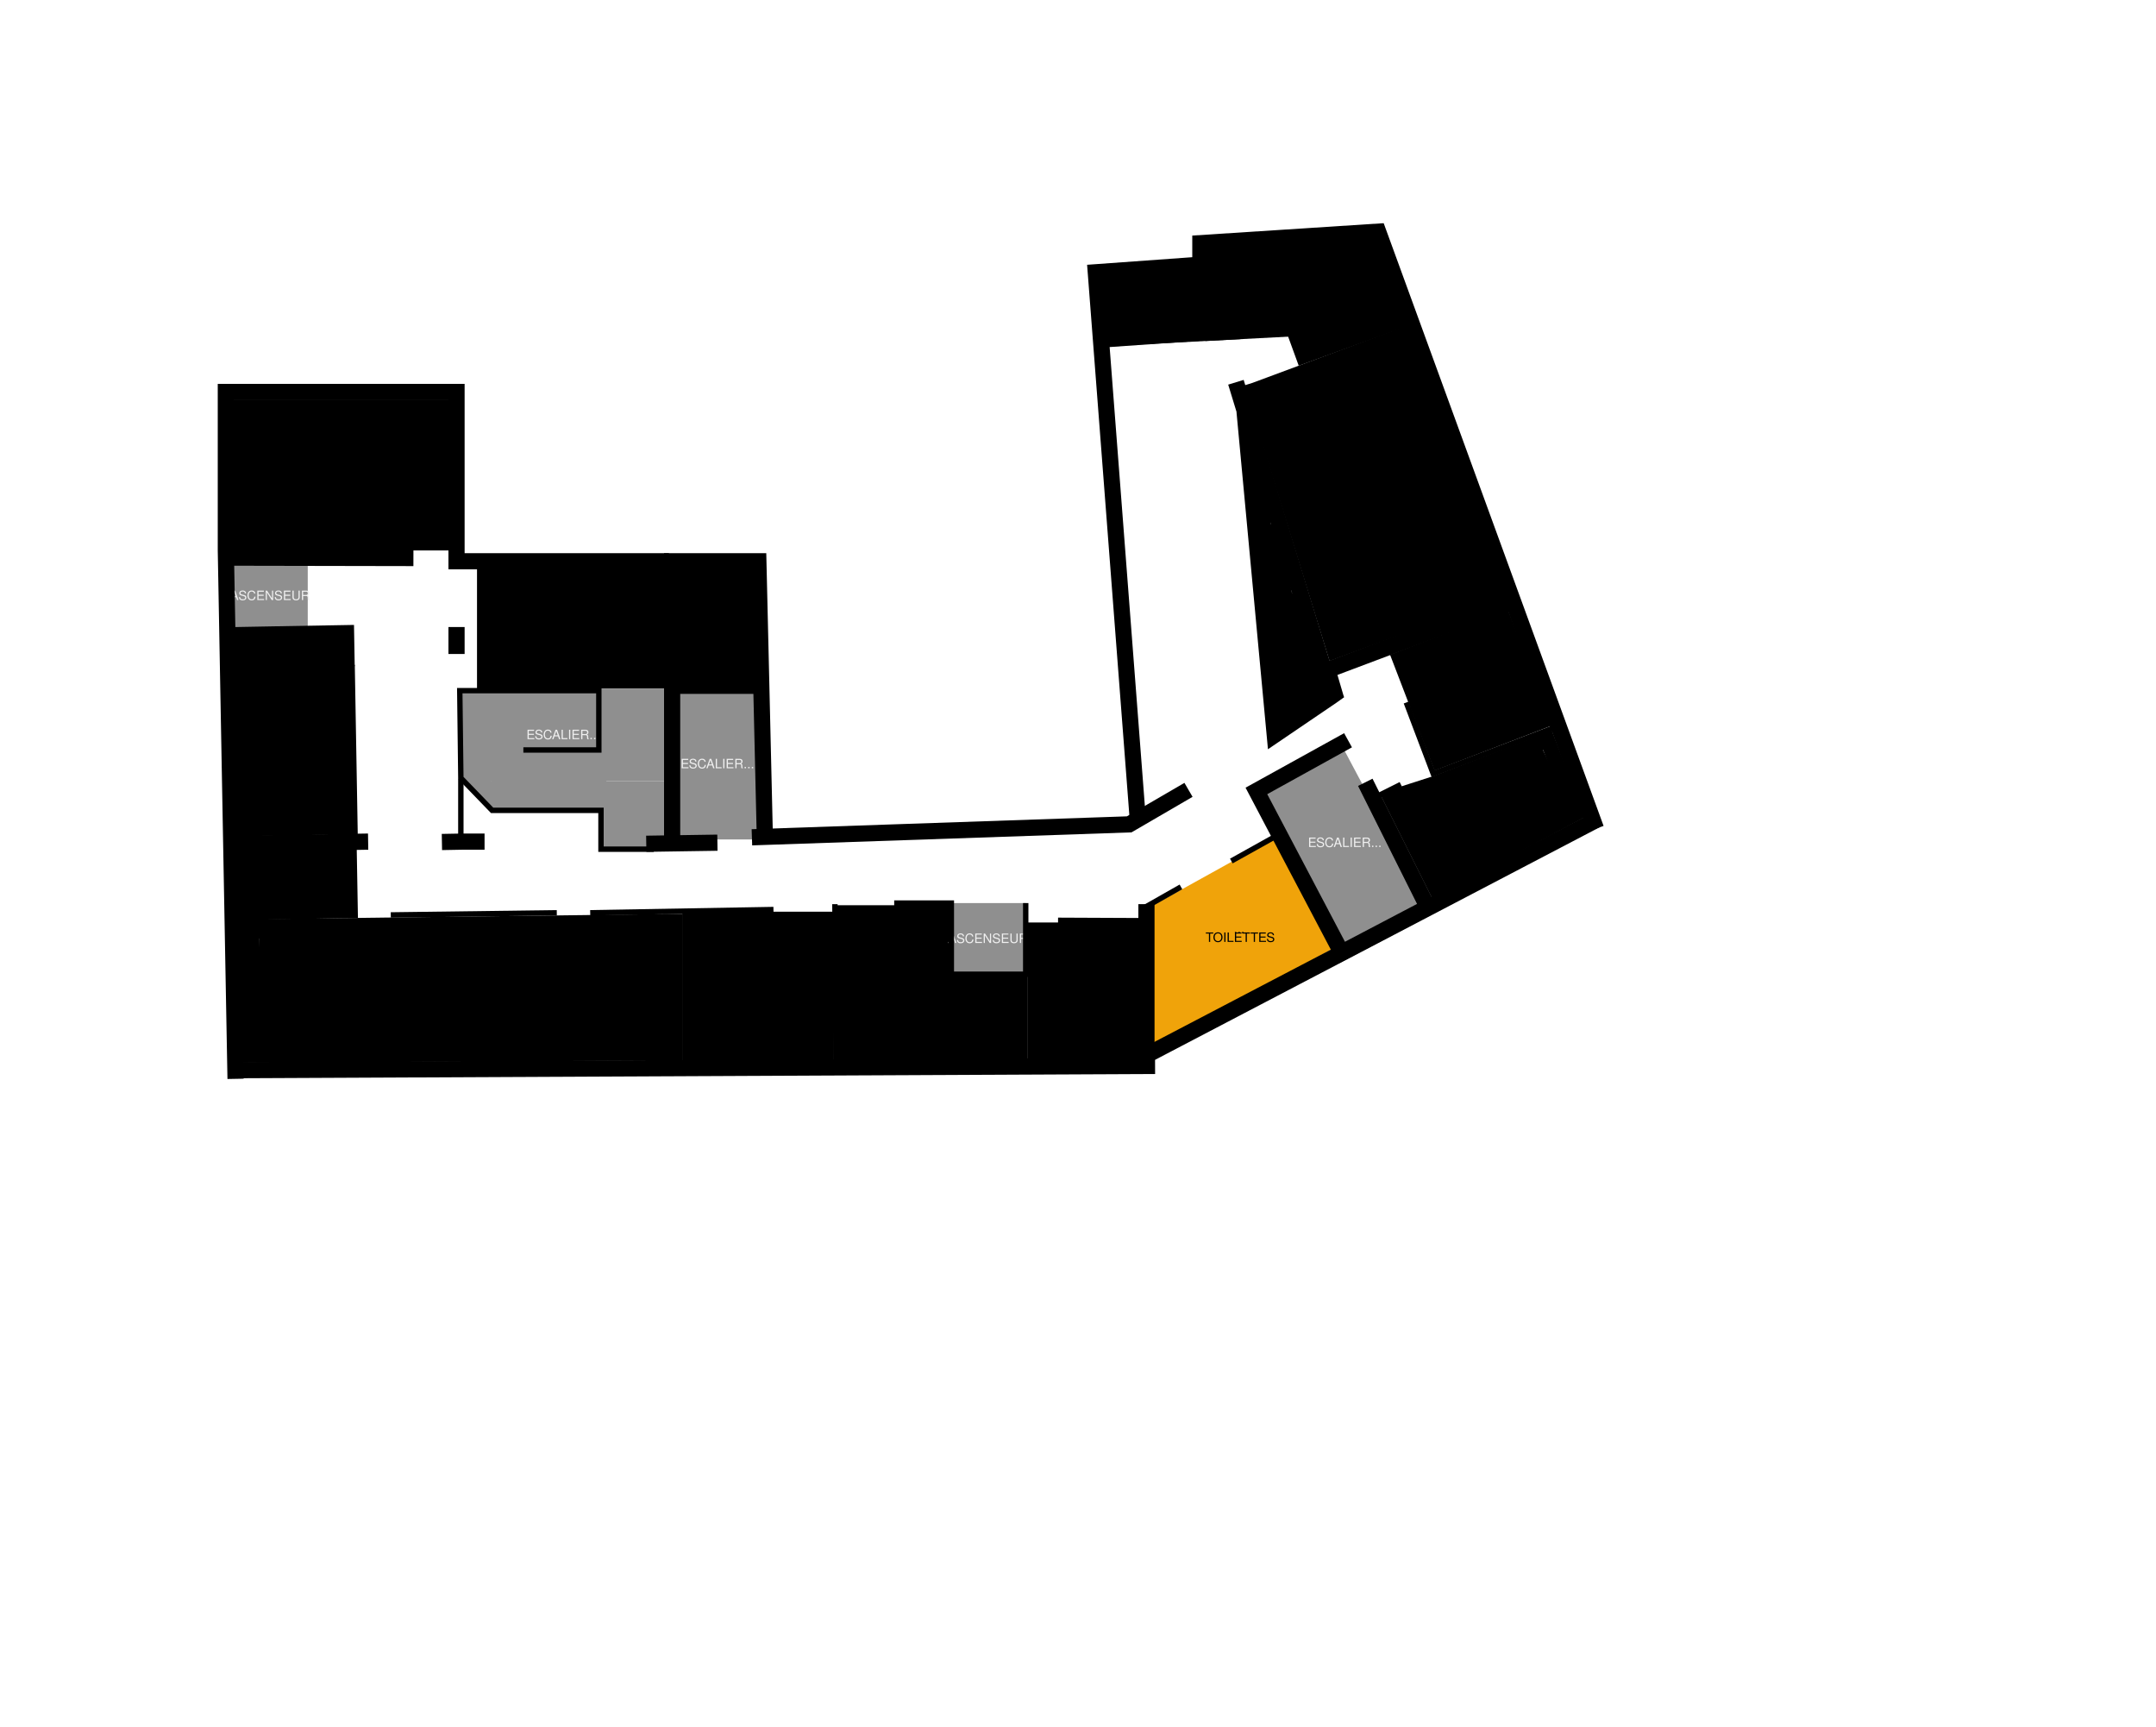
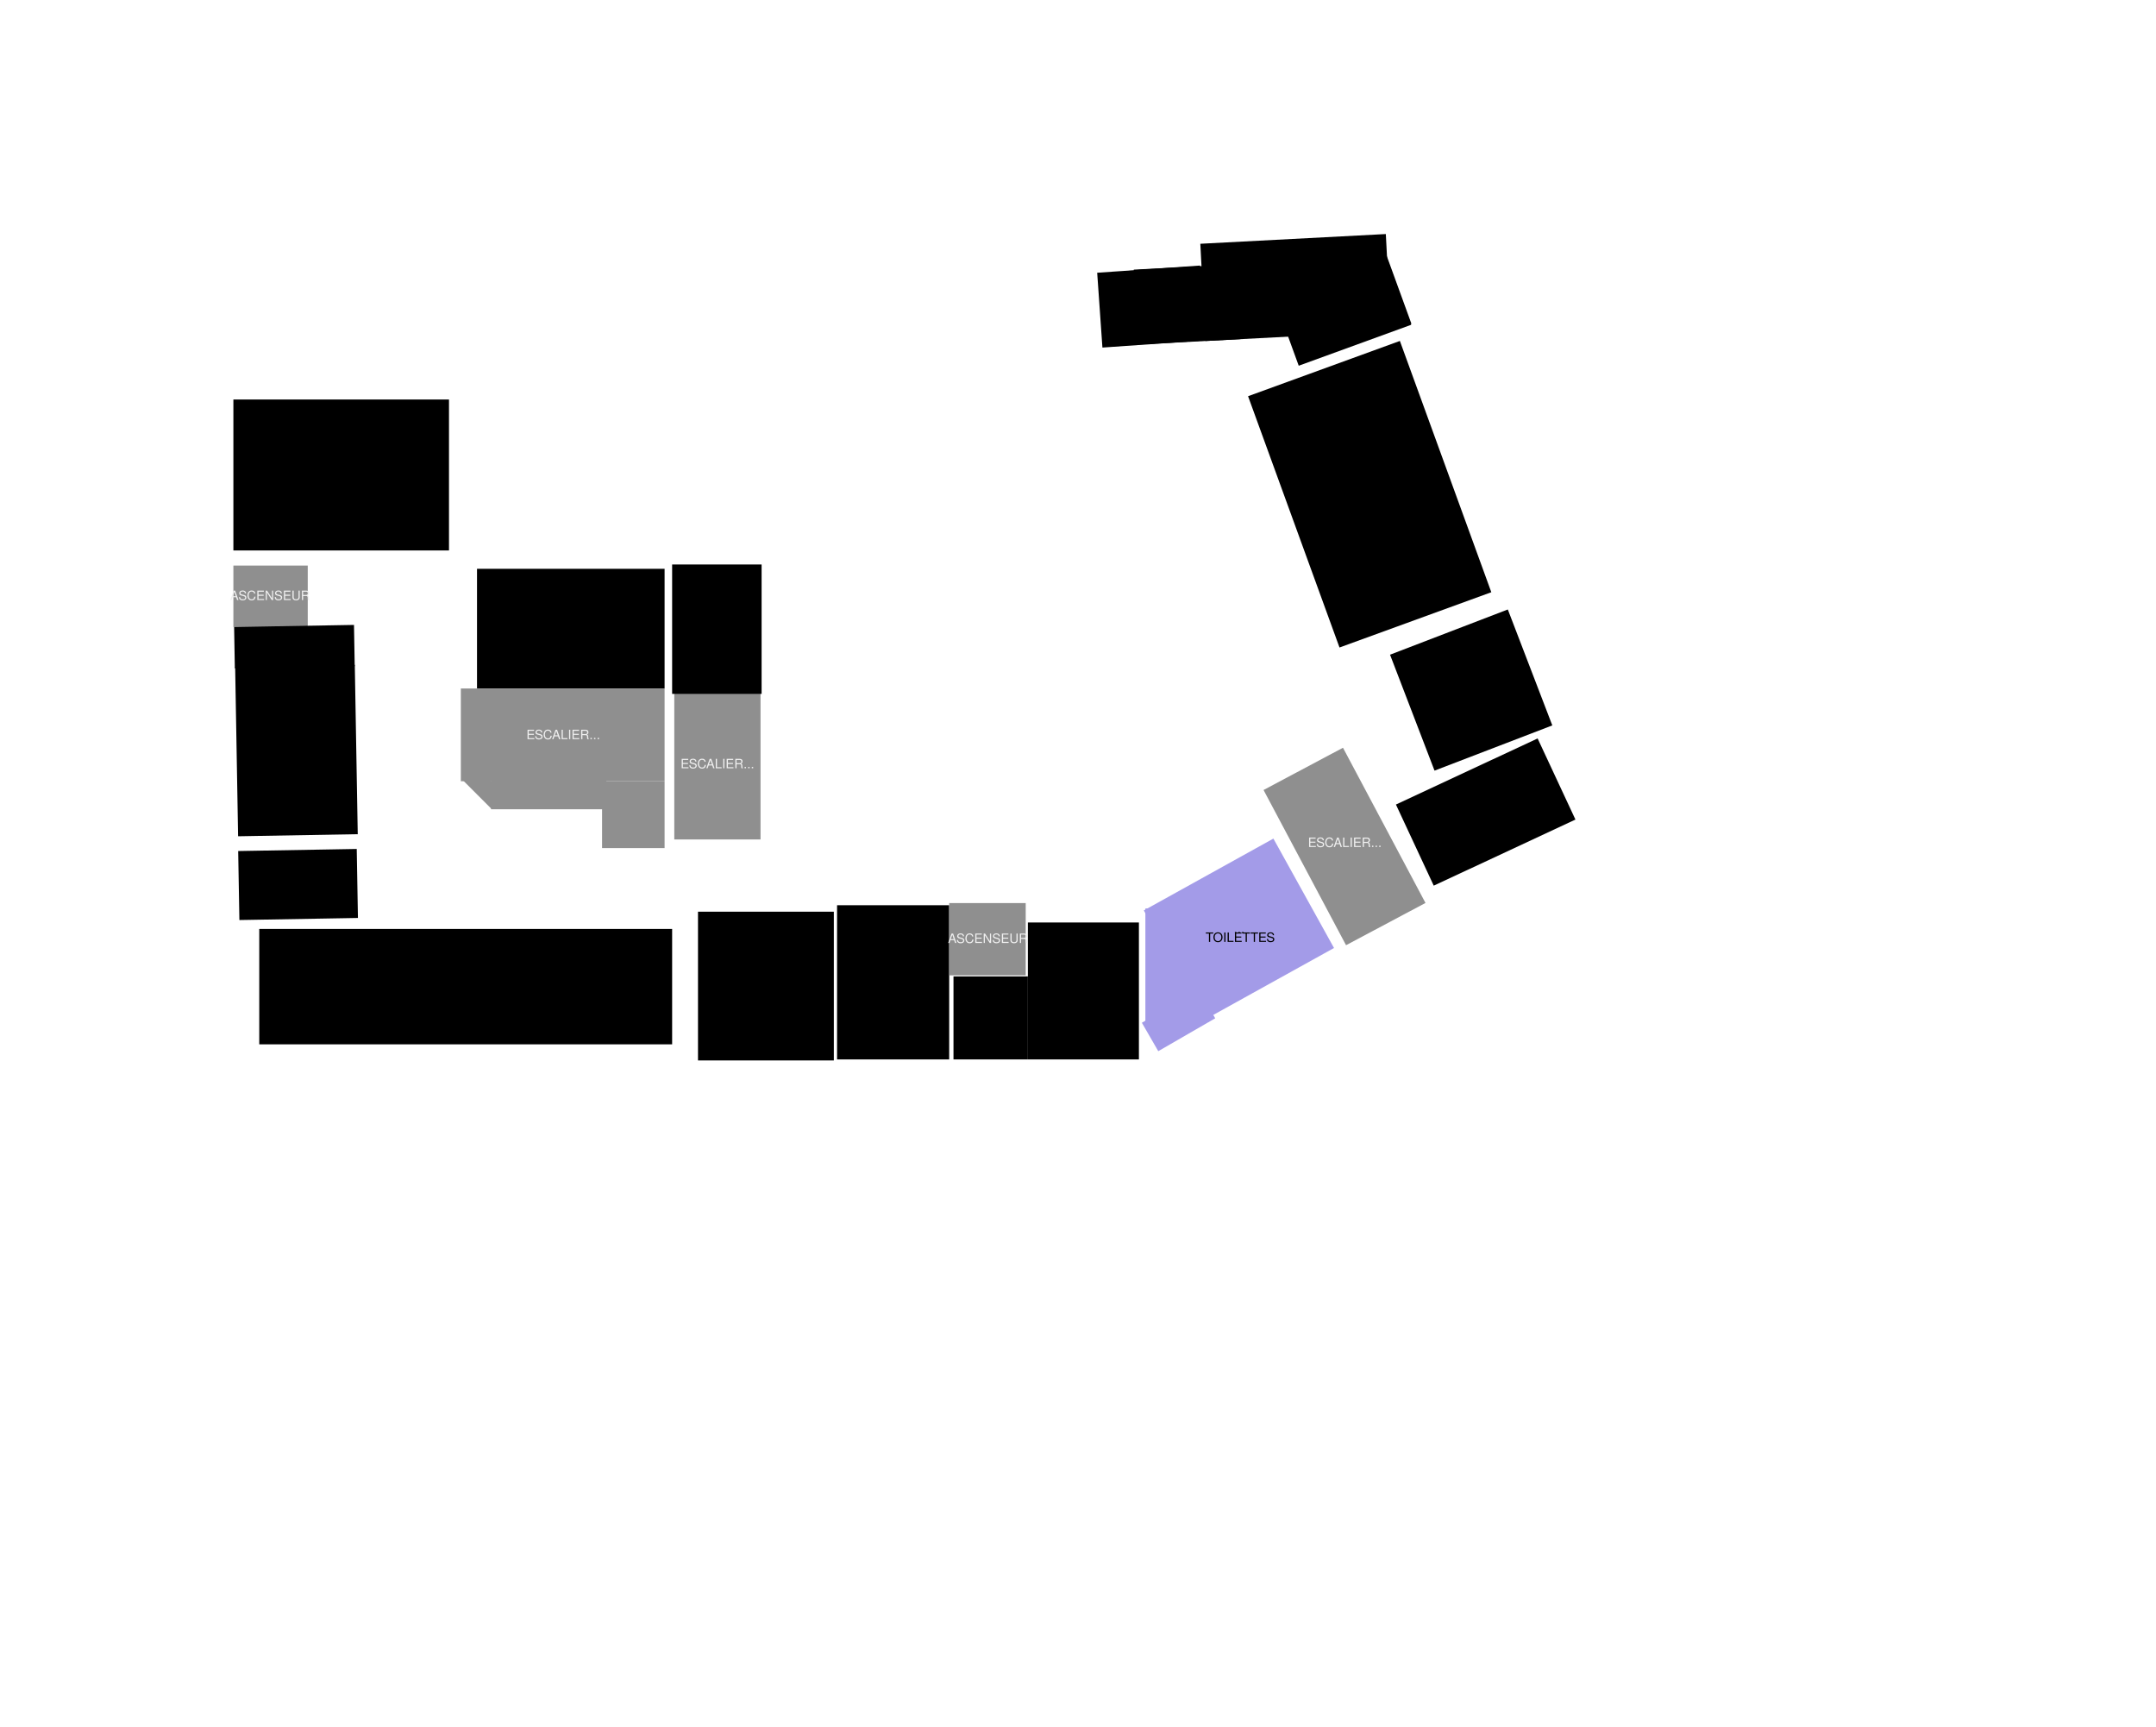
<svg xmlns="http://www.w3.org/2000/svg" version="1.1" width="2000px" height="1601px" viewBox="-0.5 -0.5 2000 1601">
-   <g id="ROOMS">
-     <g id="S-11-Microtech">
-       <rect x="216" y="370" width="200" height="139.98" stroke="none" pointer-events="all" />
+   <g>
+     <g id="rooms">
+       <g id="S-11-Microtech">
+         <rect x="216" y="370" width="200" height="139.98" stroke="none" pointer-events="all" />
+       </g>
+       <g id="S-12-Pandora">
+         <path d="M 631 856 L 231 861 L 233 976 L 624 974 L 624 847" fill="none" stroke-width="18" stroke-miterlimit="10" pointer-events="stroke" />
+         <rect x="240" y="861" width="383" height="107" stroke="none" pointer-events="all" />
+       </g>
+       <g id="S-14-Poudlard">
+         <path d="M 1160 355 L 1237 604 L 1386 549 L 1300 310 L 1160 362" fill="none" stroke-width="13" stroke-miterlimit="10" pointer-events="stroke" />
+         <rect x="1195.15" y="333.83" width="149.87" height="248" stroke="none" transform="rotate(-20,1270.09,457.83)" pointer-events="all" />
+       </g>
+       <g id="B-11-Gallifrey">
+         <rect x="647" y="845" width="126" height="137.94" stroke="none" pointer-events="all" />
+       </g>
+       <g id="B-12-Le-Continental">
+         <rect x="776" y="839" width="104" height="143" stroke="none" pointer-events="all" />
+       </g>
+       <g id="B-13-Kaer-Morhen">
+         <rect x="884" y="905" width="69" height="77" stroke="none" pointer-events="all" />
+         <rect x="953" y="855" width="103" height="127" stroke="none" pointer-events="all" />
+       </g>
+       <g id="B-14-La-Matrice">
+         <rect x="1305.17" y="711.09" width="145.03" height="83" stroke="none" transform="rotate(-25,1377.68,752.59)" pointer-events="all" />
+         <path d="M 1287 735 L 1331 823 L 1461 754 L 1435 686 L 1331 726 L 1303 735 L 1294 739 L 1286 744" fill="none" stroke-width="14" stroke-miterlimit="10" pointer-events="stroke" />
+       </g>
+       <g id="B-15-Krikkit">
+         <rect x="1305.71" y="581.87" width="117.03" height="115.16" stroke="none" transform="rotate(-21,1364.22,639.45)" pointer-events="all" />
+       </g>
+       <g id="0-11-Kanojedo">
+         <rect x="442" y="527" width="174" height="111" stroke="none" pointer-events="all" />
+       </g>
+       <g id="0-12-Arrakis">
+         <rect x="219" y="617.04" width="111" height="157.05" stroke="none" transform="rotate(-1,274.5,695.57)" pointer-events="all" />
+       </g>
    </g>
-     <g id="S-12-Pandora">
-       <path d="M 631 856 L 231 861 L 233 976 L 624 974 L 624 847" fill="none" stroke="#000000" stroke-width="18" stroke-miterlimit="10" pointer-events="stroke" />
-       <rect x="240" y="861" width="383" height="107" stroke="none" pointer-events="all" />
+     <g id="floorLines">
+       <path d="M 1154 381 L 1182 681 L 1235 645 L 1242 640 L 1235 645" fill="none" stroke-width="15" stroke-miterlimit="10" pointer-events="stroke" />
+       <path d="M 409.44 780.36 L 429 780 L 449 780" fill="none" stroke-width="15" stroke-miterlimit="10" pointer-events="stroke" />
+       <path d="M 1283 214 L 1113 225 L 1113 245 L 1016 252 L 1055 760" fill="none" stroke-width="15" stroke-miterlimit="10" pointer-events="stroke" />
+       <path d="M 427 722 L 427 776" fill="none" stroke-width="5" stroke-miterlimit="10" pointer-events="stroke" />
+       <path d="M 1105 854 L 1120 881" fill="none" stroke-width="5" stroke-miterlimit="10" pointer-events="stroke" />
+       <path d="M 217 782 L 341 780" fill="none" stroke-width="15" stroke-miterlimit="10" pointer-events="stroke" />
+       <path d="M 214.62 516.68 L 383 517" fill="none" stroke-width="15" stroke-miterlimit="10" pointer-events="stroke" />
+       <path d="M 218 1000 L 209 510 L 209 363 L 423 363 L 423 520 L 620 520" fill="none" stroke-width="15" stroke-miterlimit="10" pointer-events="stroke" />
+       <path d="M 423 581 L 423 606" fill="none" stroke-width="15" stroke-miterlimit="10" pointer-events="stroke" />
+       <path d="M 362 848 L 516 846" fill="none" stroke-width="5" stroke-miterlimit="10" pointer-events="stroke" />
+       <path d="M 640 845 L 640 993" fill="none" stroke-width="15" stroke-miterlimit="10" pointer-events="stroke" />
+       <path d="M 775 985 L 774 838" fill="none" stroke-width="5" stroke-miterlimit="10" pointer-events="stroke" />
+       <path d="M 547 846 L 717 843" fill="none" stroke-width="5" stroke-miterlimit="10" pointer-events="stroke" />
+       <path d="M 212 992 L 1071 988" fill="none" stroke-width="15" stroke-miterlimit="10" pointer-events="stroke" />
+       <path d="M 981 853 L 1055.88 853.33" fill="none" stroke-width="5" stroke-miterlimit="10" pointer-events="stroke" />
+       <path d="M 1276 209 L 1480 768" fill="none" stroke-width="15" stroke-miterlimit="10" pointer-events="stroke" />
+       <path d="M 1406 555 L 1228 622 L 1146 354" fill="none" stroke-width="15" stroke-miterlimit="10" pointer-events="stroke" />
+       <path d="M 1166 449 L 1180 552 L 1191 661 L 1202 653 L 1179 486 L 1209 654 L 1199 550 L 1217 644 L 1227 642 L 1223 627 L 1234 631 L 1239 648" fill="none" stroke-width="15" stroke-miterlimit="10" pointer-events="stroke" />
+       <path d="M 1277 738 L 1299 727" fill="none" stroke-width="5" stroke-miterlimit="10" pointer-events="stroke" />
+       <path d="M 1304 651 L 1329 717 L 1442 674" fill="none" stroke-width="5" stroke-miterlimit="10" pointer-events="stroke" />
+       <path d="M 951 837 L 951 903 L 882 903 L 882 986" fill="none" stroke-width="5" stroke-miterlimit="10" pointer-events="stroke" />
+       <path d="M 829 837 L 882 837 L 882 904" fill="none" stroke-width="5" stroke-miterlimit="10" pointer-events="stroke" />
+       <path d="M 709 776 L 703 520 L 623 520 L 623 783" fill="none" stroke-width="15" stroke-miterlimit="10" pointer-events="stroke" />
+       <path d="M 606 787 L 557 787 L 557 751 L 456 751 L 427 721 L 426 640 L 555 640 L 555 695 L 519 695 L 485 695" fill="none" stroke-width="5" stroke-miterlimit="10" pointer-events="stroke" />
+       <path d="M 599 782 L 634.26 781.46 L 665 781" fill="none" stroke-width="15" stroke-miterlimit="10" pointer-events="stroke" />
+       <path d="M 1063 838 L 1063 993" fill="none" stroke-width="15" stroke-miterlimit="10" pointer-events="stroke" />
+       <path d="M 1480 760 L 1067 976" fill="none" stroke-width="15" stroke-miterlimit="10" pointer-events="stroke" />
+       <path d="M 1058 843 L 1095 822" fill="none" stroke-width="5" stroke-miterlimit="10" pointer-events="stroke" />
+       <path d="M 1141.73 798 L 1183 775" fill="none" stroke-width="5" stroke-miterlimit="10" pointer-events="stroke" />
+       <path d="M 1250 686 L 1165 733 L 1244 883 L 1324 841 L 1266 725" fill="none" stroke-width="15" stroke-miterlimit="10" pointer-events="stroke" />
+       <path d="M 697 776 L 1047 764 L 1102 732" fill="none" stroke-width="15" stroke-miterlimit="10" pointer-events="stroke" />
    </g>
-     <g id="S-14-Poudlard">
-       <path d="M 1160 355 L 1237 604 L 1386 549 L 1300 310 L 1160 362" fill="none" stroke="#000000" stroke-width="13" stroke-miterlimit="10" pointer-events="stroke" />
-       <rect x="1195.15" y="333.83" width="149.87" height="248" stroke="none" transform="rotate(-20,1270.09,457.83)" pointer-events="all" />
-     </g>
-     <g id="B-11-Gallifrey">
-       <rect x="647" y="845" width="126" height="137.94" stroke="none" pointer-events="all" />
-     </g>
-     <g id="B-12-Le-Continental">
-       <rect x="776" y="839" width="104" height="143" stroke="none" pointer-events="all" />
-     </g>
-     <g id="B-13-Kaer-Morhen">
-       <rect x="884" y="905" width="69" height="77" stroke="none" pointer-events="all" />
-       <rect x="953" y="855" width="103" height="127" stroke="none" pointer-events="all" />
-     </g>
-     <g id="B-14-La-Matrice">
-       <rect x="1305.17" y="711.09" width="145.03" height="83" stroke="none" transform="rotate(-25,1377.68,752.59)" pointer-events="all" />
-       <path d="M 1287 735 L 1331 823 L 1461 754 L 1435 686 L 1331 726 L 1303 735 L 1294 739 L 1286 744" fill="none" stroke="#000000" stroke-width="14" stroke-miterlimit="10" pointer-events="stroke" />
-     </g>
-     <g id="B-15-Krikkit">
-       <rect x="1305.71" y="581.87" width="117.03" height="115.16" stroke="none" transform="rotate(-21,1364.22,639.45)" pointer-events="all" />
-     </g>
-     <g id="0-11-Kanojedo">
-       <rect x="442" y="527" width="174" height="111" stroke="none" pointer-events="all" />
-     </g>
-     <g id="0-12-Arrakis">
-       <rect x="219" y="617.04" width="111" height="157.05" stroke="none" transform="rotate(-1,274.5,695.57)" pointer-events="all" />
+     <g id="floorRect">
+       <rect x="1032.62" y="236.01" width="69.56" height="95.58" stroke="none" transform="rotate(86,1067.4,283.8)" pointer-events="all" />
+       <rect x="1066" y="234" width="69.56" height="95.58" stroke="none" transform="rotate(87,1100.78,281.79)" pointer-events="all" />
+       <rect x="216" y="524" width="68.98" height="57" fill="#8f8f8f" stroke="none" pointer-events="all" />
+       <text x="250" y="556" fill="rgb(240, 240, 240)" font-family="Helvetica" font-size="12px" text-anchor="middle">ASCENSEUR</text>
+       <rect x="1156.24" y="179.99" width="90.28" height="172.31" stroke="none" transform="rotate(87,1201.38,266.14)" pointer-events="all" />
+       <rect x="1242" y="253" width="85.55" height="20" stroke="none" transform="rotate(70,1284.78,263)" pointer-events="all" />
+       <rect x="217" y="580.01" width="111.22" height="38.26" stroke="none" transform="rotate(-1,272.61,599.14)" pointer-events="all" />
+       <rect x="221" y="787.77" width="109.99" height="64" stroke="none" transform="rotate(-1,275.99,819.77)" pointer-events="all" />
+       <rect x="880" y="837" width="71" height="67" fill="#8f8f8f" stroke="none" pointer-events="all" />
+       <text x="916" y="874" fill="rgb(240, 240, 240)" font-family="Helvetica" font-size="12px" text-anchor="middle">ASCENSEUR</text>
+       <rect x="625" y="639" width="80" height="139" fill="#8f8f8f" stroke="none" pointer-events="all" />
+       <text x="665" y="712" fill="rgb(240, 240, 240)" font-family="Helvetica" font-size="12px" text-anchor="middle">ESCALIER...</text>
+       <rect x="623" y="523" width="83" height="120" stroke="none" pointer-events="all" />
+       <rect x="427" y="638" width="189" height="86" fill="#8f8f8f" stroke="none" pointer-events="all" />
+       <text x="522" y="685" fill="rgb(240, 240, 240)" font-family="Helvetica" font-size="12px" text-anchor="middle">ESCALIER...</text>
+       <rect x="558" y="724" width="58" height="62" fill="#8f8f8f" stroke="none" pointer-events="all" />
+       <rect x="455" y="721" width="107" height="29" fill="#8f8f8f" stroke="none" pointer-events="all" />
+       <rect x="439.18" y="710.68" width="18.06" height="38" fill="#8f8f8f" stroke="none" transform="rotate(-45,448.21,729.68)" pointer-events="all" />
+       <rect x="1080.06" y="803.24" width="137.43" height="116" fill="#a39be8" stroke="none" transform="rotate(-29,1148.78,861.24)" pointer-events="all" />
+       <text x="1149" y="865" font-family="Helvetica" font-size="12px" text-anchor="middle">...</text>
+       <rect x="1062" y="842" width="59" height="105" fill="#a39be8" stroke="none" pointer-events="all" />
+       <rect x="1062.26" y="930.7" width="61" height="30.44" fill="#a39be8" stroke="none" transform="rotate(-30,1092.76,945.92)" pointer-events="all" />
+       <rect x="1199" y="224" width="85.55" height="111" stroke="none" transform="rotate(70,1241.78,279.5)" pointer-events="all" />
+       <rect x="1205" y="703" width="83.46" height="163.02" fill="#8f8f8f" stroke="none" transform="rotate(-28,1246.73,784.51)" pointer-events="all" />
+       <rect x="1214.05" y="764.11" width="65" height="34" fill="none" stroke="none" pointer-events="all" />
+       <text x="1247" y="785" fill="rgb(240, 240, 240)" font-family="Helvetica" font-size="12px" text-anchor="middle">ESCALIER...</text>
+       <rect x="1113" y="850" width="73" height="39" fill="none" stroke="none" pointer-events="all" />
+       <text x="1150" y="873" font-family="Helvetica" font-size="12px" text-anchor="middle">TOILETTES</text>
    </g>
  </g>
-   <g>
-     <path d="M 409.44 780.36 L 429 780 L 449 780" fill="none" stroke="#000000" stroke-width="15" stroke-miterlimit="10" pointer-events="stroke" />
-     <path d="M 1283 214 L 1113 225 L 1113 245 L 1016 252 L 1055 760" fill="none" stroke="#000000" stroke-width="15" stroke-miterlimit="10" pointer-events="stroke" />
-     <path d="M 427 722 L 427 776" fill="none" stroke="#000000" stroke-width="5" stroke-miterlimit="10" pointer-events="stroke" />
-     <path d="M 1105 854 L 1120 881" fill="none" stroke="#000000" stroke-width="5" stroke-miterlimit="10" pointer-events="stroke" />
-     <rect x="1032.62" y="236.01" width="69.56" height="95.58" fill="#000000" stroke="none" transform="rotate(86,1067.4,283.8)" pointer-events="all" />
-     <rect x="1066" y="234" width="69.56" height="95.58" fill="#000000" stroke="none" transform="rotate(87,1100.78,281.79)" pointer-events="all" />
-     <path d="M 1154 381 L 1182 681 L 1235 645 L 1242 640 L 1235 645" fill="none" stroke="#000000" stroke-width="15" stroke-miterlimit="10" pointer-events="stroke" />
-     <rect x="216" y="524" width="68.98" height="57" fill="#8f8f8f" stroke="none" pointer-events="all" />
-     <text x="250" y="556" fill="rgb(240, 240, 240)" font-family="Helvetica" font-size="12px" text-anchor="middle">ASCENSEUR</text>
-     <path d="M 217 782 L 341 780" fill="none" stroke="#000000" stroke-width="15" stroke-miterlimit="10" pointer-events="stroke" />
-     <path d="M 214.62 516.68 L 383 517" fill="none" stroke="#000000" stroke-width="15" stroke-miterlimit="10" pointer-events="stroke" />
-     <path d="M 218 1000 L 209 510 L 209 363 L 423 363 L 423 520 L 620 520" fill="none" stroke="#000000" stroke-width="15" stroke-miterlimit="10" pointer-events="stroke" />
-     <path d="M 423 581 L 423 606" fill="none" stroke="#000000" stroke-width="15" stroke-miterlimit="10" pointer-events="stroke" />
-     <path d="M 362 848 L 516 846" fill="none" stroke="#000000" stroke-width="5" stroke-miterlimit="10" pointer-events="stroke" />
-     <path d="M 640 845 L 640 993" fill="none" stroke="#000000" stroke-width="15" stroke-miterlimit="10" pointer-events="stroke" />
-     <path d="M 775 985 L 774 838" fill="none" stroke="#000000" stroke-width="5" stroke-miterlimit="10" pointer-events="stroke" />
-     <rect x="1156.24" y="179.99" width="90.28" height="172.31" fill="#000000" stroke="none" transform="rotate(87,1201.38,266.14)" pointer-events="all" />
-     <rect x="1242" y="253" width="85.55" height="20" fill="#000000" stroke="none" transform="rotate(70,1284.78,263)" pointer-events="all" />
-     <rect x="217" y="580.01" width="111.22" height="38.26" fill="#000000" stroke="none" transform="rotate(-1,272.61,599.14)" pointer-events="all" />
-     <rect x="221" y="787.77" width="109.99" height="64" fill="#000000" stroke="none" transform="rotate(-1,275.99,819.77)" pointer-events="all" />
-     <path d="M 547 846 L 717 843" fill="none" stroke="#000000" stroke-width="5" stroke-miterlimit="10" pointer-events="stroke" />
-     <path d="M 212 992 L 1071 988" fill="none" stroke="#000000" stroke-width="15" stroke-miterlimit="10" pointer-events="stroke" />
-     <rect x="880" y="837" width="71" height="67" fill="#8f8f8f" stroke="none" pointer-events="all" />
-     <text x="916" y="874" fill="rgb(240, 240, 240)" font-family="Helvetica" font-size="12px" text-anchor="middle">ASCENSEUR</text>
-     <path d="M 981 853 L 1055.88 853.33" fill="none" stroke="#000000" stroke-width="5" stroke-miterlimit="10" pointer-events="stroke" />
-     <path d="M 1276 209 L 1480 768" fill="none" stroke="#000000" stroke-width="15" stroke-miterlimit="10" pointer-events="stroke" />
-     <path d="M 1406 555 L 1228 622 L 1146 354" fill="none" stroke="#000000" stroke-width="15" stroke-miterlimit="10" pointer-events="stroke" />
-     <path d="M 1166 449 L 1180 552 L 1191 661 L 1202 653 L 1179 486 L 1209 654 L 1199 550 L 1217 644 L 1227 642 L 1223 627 L 1234 631 L 1239 648" fill="none" stroke="#000000" stroke-width="15" stroke-miterlimit="10" pointer-events="stroke" />
-     <path d="M 1277 738 L 1299 727" fill="none" stroke="#000000" stroke-width="5" stroke-miterlimit="10" pointer-events="stroke" />
-     <path d="M 1304 651 L 1329 717 L 1442 674" fill="none" stroke="#000000" stroke-width="5" stroke-miterlimit="10" pointer-events="stroke" />
-     <rect x="625" y="639" width="80" height="139" fill="#8f8f8f" stroke="none" pointer-events="all" />
-     <text x="665" y="712" fill="rgb(240, 240, 240)" font-family="Helvetica" font-size="12px" text-anchor="middle">ESCALIER...</text>
-     <path d="M 951 837 L 951 903 L 882 903 L 882 986" fill="none" stroke="#000000" stroke-width="5" stroke-miterlimit="10" pointer-events="stroke" />
-     <path d="M 829 837 L 882 837 L 882 904" fill="none" stroke="#000000" stroke-width="5" stroke-miterlimit="10" pointer-events="stroke" />
-     <rect x="623" y="523" width="83" height="120" fill="#000000" stroke="none" pointer-events="all" />
-     <path d="M 697 776 L 1047 764 L 1102 732" fill="none" stroke="#000000" stroke-width="15" stroke-miterlimit="10" pointer-events="stroke" />
-     <rect x="427" y="638" width="189" height="86" fill="#8f8f8f" stroke="none" pointer-events="all" />
-     <text x="522" y="685" fill="rgb(240, 240, 240)" font-family="Helvetica" font-size="12px" text-anchor="middle">ESCALIER...</text>
-     <rect x="558" y="724" width="58" height="62" fill="#8f8f8f" stroke="none" pointer-events="all" />
-     <rect x="455" y="721" width="107" height="29" fill="#8f8f8f" stroke="none" pointer-events="all" />
-     <rect x="439.18" y="710.68" width="18.06" height="38" fill="#8f8f8f" stroke="none" transform="rotate(-45,448.21,729.68)" pointer-events="all" />
-     <path d="M 709 776 L 703 520 L 623 520 L 623 783" fill="none" stroke="#000000" stroke-width="15" stroke-miterlimit="10" pointer-events="stroke" />
-     <path d="M 606 787 L 557 787 L 557 751 L 456 751 L 427 721 L 426 640 L 555 640 L 555 695 L 519 695 L 485 695" fill="none" stroke="#000000" stroke-width="5" stroke-miterlimit="10" pointer-events="stroke" />
-     <path d="M 599 782 L 634.26 781.46 L 665 781" fill="none" stroke="#000000" stroke-width="15" stroke-miterlimit="10" pointer-events="stroke" />
-     <rect x="1080.06" y="803.24" width="137.43" height="116" fill="#f0a30a" stroke="none" transform="rotate(-29,1148.78,861.24)" pointer-events="all" />
-     <text x="1149" y="865" fill="#000000" font-family="Helvetica" font-size="12px" text-anchor="middle">...</text>
-     <rect x="1062" y="842" width="59" height="105" fill="#f0a30a" stroke="none" pointer-events="all" />
-     <rect x="1062.26" y="930.7" width="61" height="30.44" fill="#f0a30a" stroke="none" transform="rotate(-30,1092.76,945.92)" pointer-events="all" />
-     <path d="M 1063 838 L 1063 993" fill="none" stroke="#000000" stroke-width="15" stroke-miterlimit="10" pointer-events="stroke" />
-     <path d="M 1480 760 L 1067 976" fill="none" stroke="#000000" stroke-width="15" stroke-miterlimit="10" pointer-events="stroke" />
-     <path d="M 1058 843 L 1095 822" fill="none" stroke="#000000" stroke-width="5" stroke-miterlimit="10" pointer-events="stroke" />
-     <path d="M 1141.73 798 L 1183 775" fill="none" stroke="#000000" stroke-width="5" stroke-miterlimit="10" pointer-events="stroke" />
-     <rect x="1199" y="224" width="85.55" height="111" fill="#000000" stroke="none" transform="rotate(70,1241.78,279.5)" pointer-events="all" />
-     <rect x="1205" y="703" width="83.46" height="163.02" fill="#8f8f8f" stroke="none" transform="rotate(-28,1246.73,784.51)" pointer-events="all" />
-     <rect x="1214.05" y="764.11" width="65" height="34" fill="none" stroke="none" pointer-events="all" />
-     <text x="1247" y="785" fill="rgb(240, 240, 240)" font-family="Helvetica" font-size="12px" text-anchor="middle">ESCALIER...</text>
-     <path d="M 1250 686 L 1165 733 L 1244 883 L 1324 841 L 1266 725" fill="none" stroke="#000000" stroke-width="15" stroke-miterlimit="10" pointer-events="stroke" />
-     <rect x="1113" y="850" width="73" height="39" fill="none" stroke="none" pointer-events="all" />
-     <text x="1150" y="873" fill="#000000" font-family="Helvetica" font-size="12px" text-anchor="middle">TOILETTES</text>
-   </g>
</svg>
